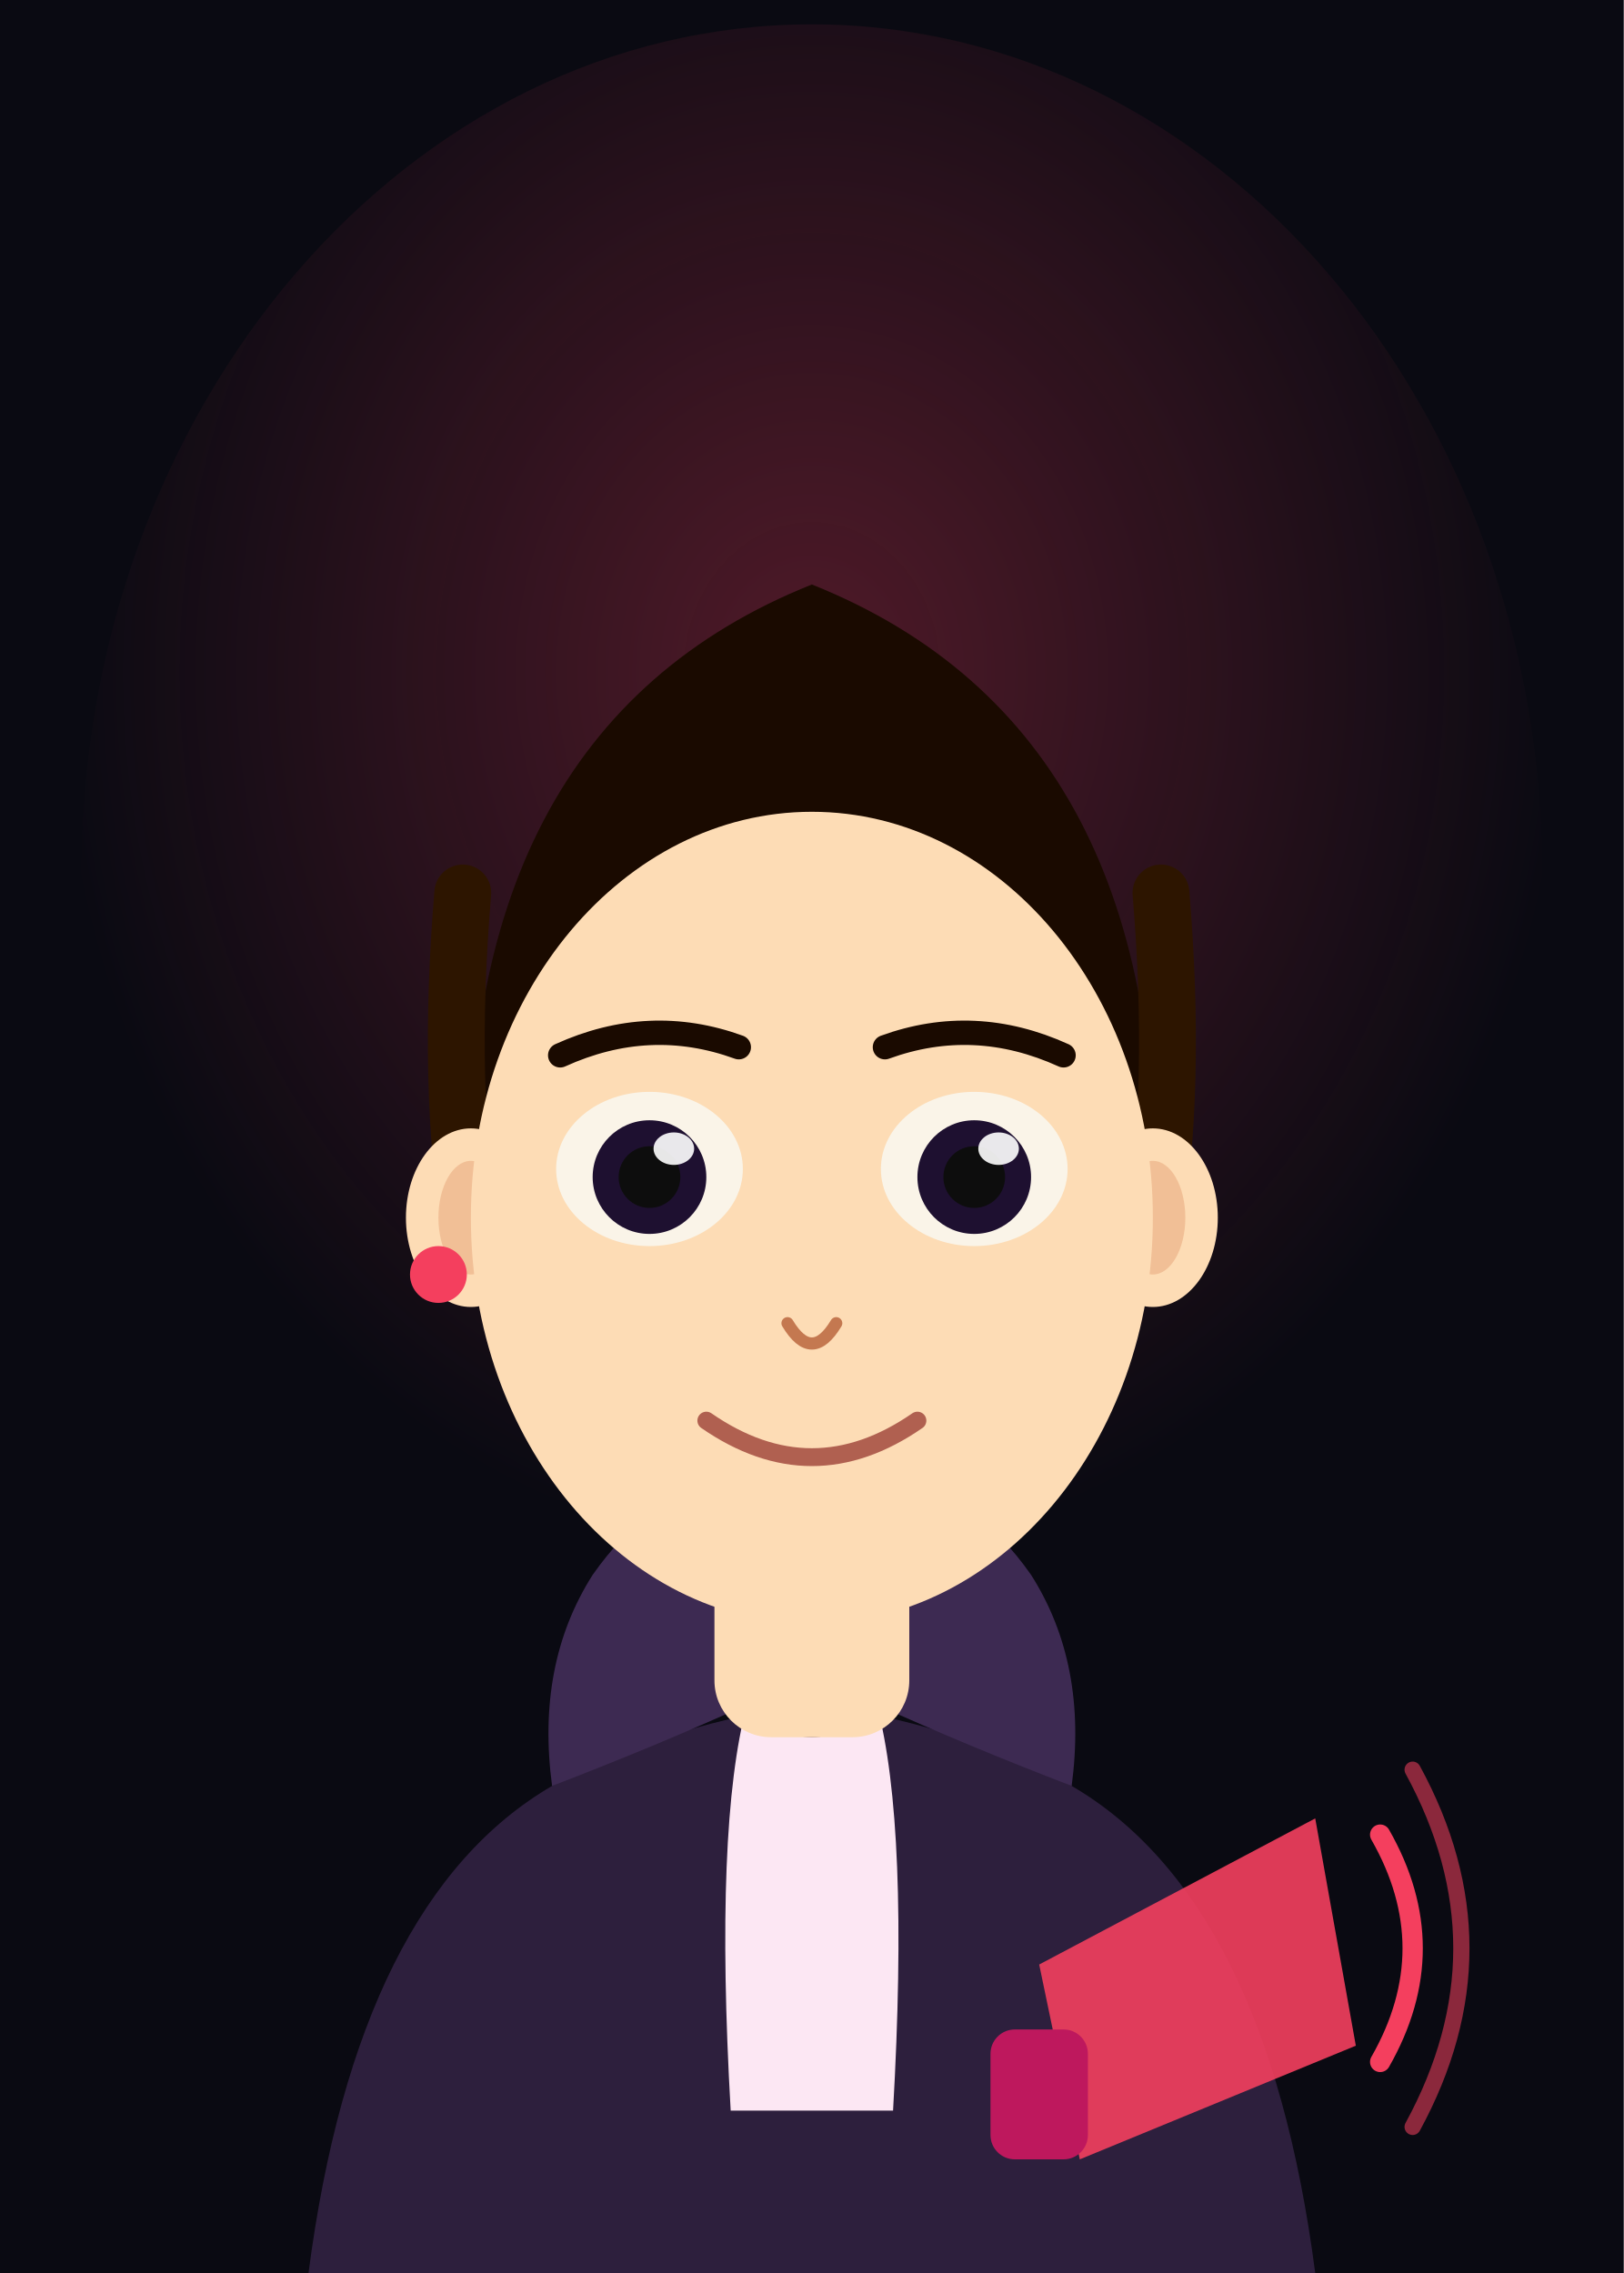
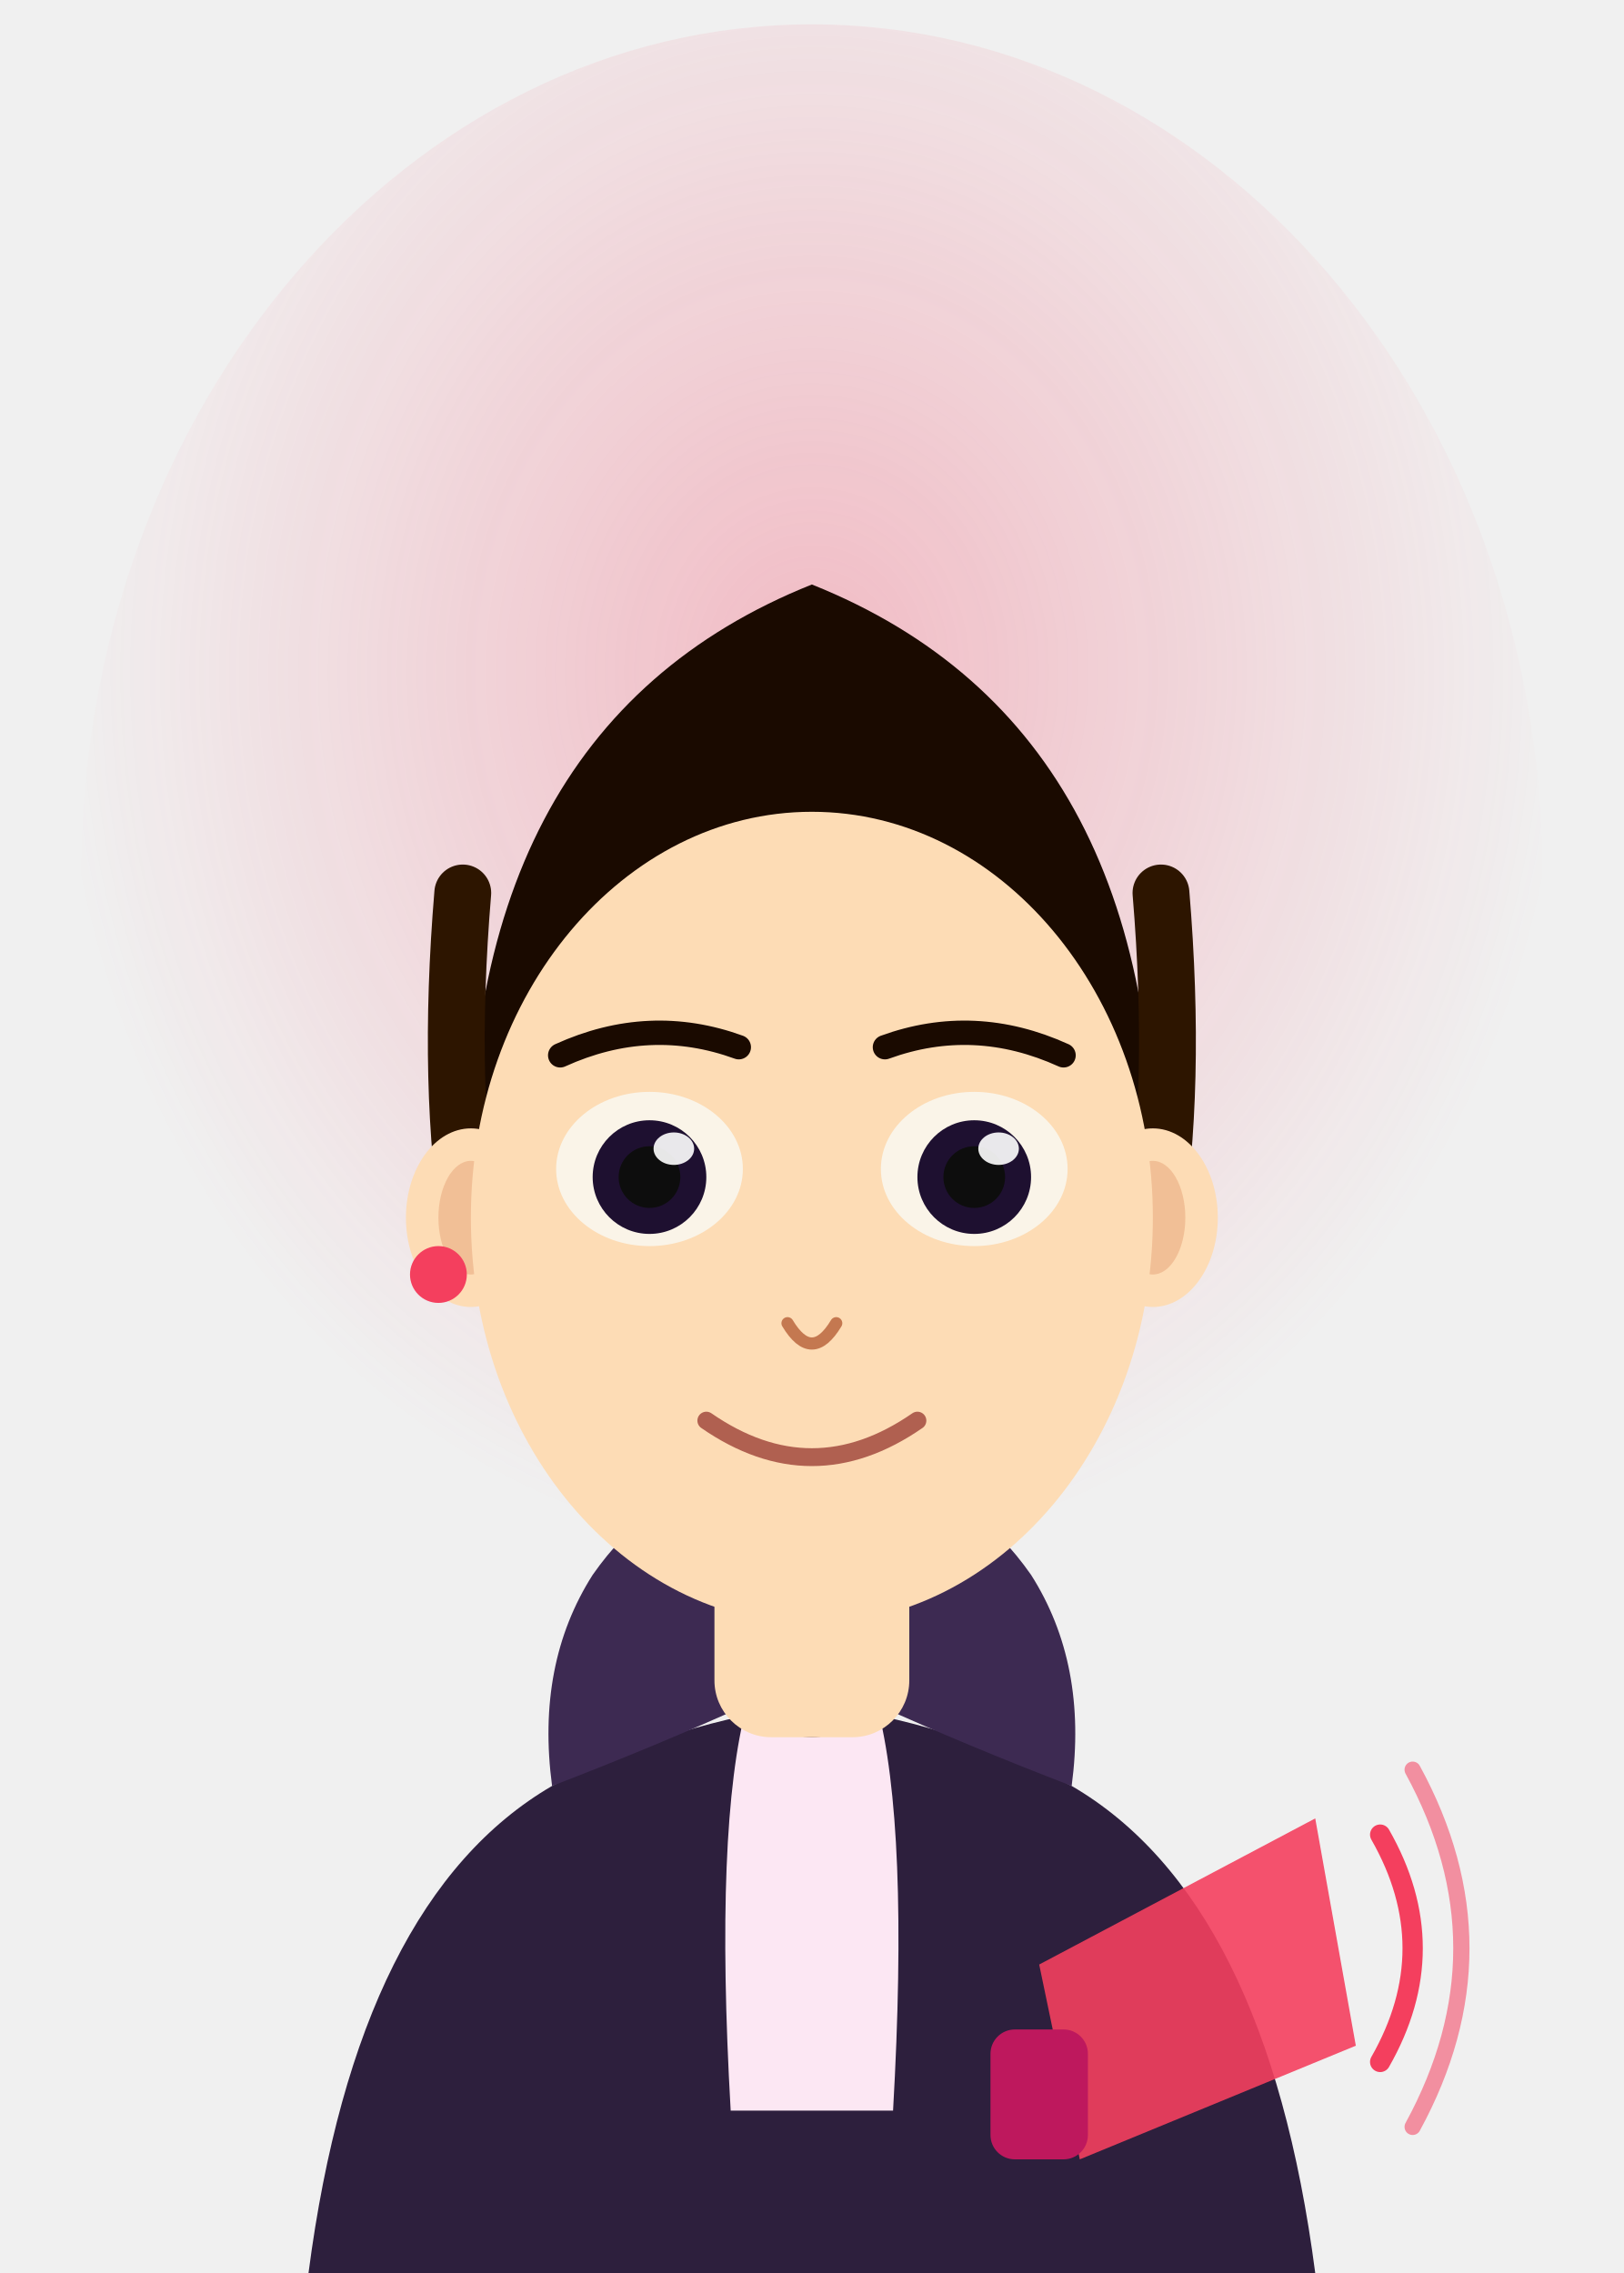
<svg xmlns="http://www.w3.org/2000/svg" viewBox="0 0 200 280">
  <defs>
    <radialGradient id="g" cx="50%" cy="38%" r="52%">
      <stop offset="0%" stop-color="#f43f5e" stop-opacity="0.3" />
      <stop offset="100%" stop-color="#f43f5e" stop-opacity="0" />
    </radialGradient>
  </defs>
-   <rect width="200" height="280" fill="#0a0a12" />
  <ellipse cx="100" cy="108" rx="90" ry="105" fill="url(#g)" />
  <path d="M38,280 Q44,234 68,220 Q83,212 100,210 Q117,212 132,220 Q156,234 162,280 Z" fill="#2d1f3d" />
  <path d="M68,220 Q66,205 73,194 Q80,184 90,182 L92,210 Q81,215 68,220 Z" fill="#3d2a52" />
  <path d="M132,220 Q134,205 127,194 Q120,184 110,182 L108,210 Q119,215 132,220 Z" fill="#3d2a52" />
  <path d="M92,210 Q88,225 90,260 L110,260 Q112,225 108,210 Q100,218 92,210 Z" fill="#fce7f3" />
  <path d="M128,242 L162,224 L167,252 L133,266 Z" fill="#f43f5e" opacity="0.9" />
  <rect x="122" y="250" width="12" height="16" rx="3" fill="#be185d" />
  <path d="M170,226 Q178,240 170,254" stroke="#f43f5e" stroke-width="2.5" fill="none" stroke-linecap="round" />
  <path d="M174,218 Q186,240 174,262" stroke="#f43f5e" stroke-width="2" fill="none" stroke-linecap="round" opacity="0.55" />
  <rect x="88" y="188" width="24" height="26" rx="7" fill="#FDDCB5" />
  <path d="M58,152 Q55,90 100,72 Q145,90 142,152 Q134,118 100,114 Q66,118 58,152 Z" fill="#1a0a00" />
  <path d="M58,152 Q55,134 57,110" stroke="#2d1500" stroke-width="7" fill="none" stroke-linecap="round" />
  <path d="M142,152 Q145,134 143,110" stroke="#2d1500" stroke-width="7" fill="none" stroke-linecap="round" />
  <ellipse cx="58" cy="150" rx="8" ry="11" fill="#FDDCB5" />
  <ellipse cx="142" cy="150" rx="8" ry="11" fill="#FDDCB5" />
  <ellipse cx="58" cy="150" rx="4" ry="7" fill="#e8a87c" opacity="0.55" />
  <ellipse cx="142" cy="150" rx="4" ry="7" fill="#e8a87c" opacity="0.55" />
  <circle cx="54" cy="157" r="3.5" fill="#f43f5e" />
  <ellipse cx="100" cy="150" rx="42" ry="50" fill="#FDDCB5" />
  <ellipse cx="80" cy="144" rx="11.5" ry="9.5" fill="#faf4e8" />
  <ellipse cx="80" cy="145" rx="7" ry="7" fill="#1e1030" />
  <ellipse cx="80" cy="145" rx="3.8" ry="3.8" fill="#0d0d0d" />
  <ellipse cx="83" cy="141.5" rx="2.5" ry="2" fill="white" opacity="0.9" />
  <ellipse cx="120" cy="144" rx="11.5" ry="9.5" fill="#faf4e8" />
  <ellipse cx="120" cy="145" rx="7" ry="7" fill="#1e1030" />
  <ellipse cx="120" cy="145" rx="3.8" ry="3.8" fill="#0d0d0d" />
  <ellipse cx="123" cy="141.5" rx="2.5" ry="2" fill="white" opacity="0.9" />
  <path d="M69,130 Q80,125 91,129" stroke="#1a0a00" stroke-width="3" fill="none" stroke-linecap="round" />
  <path d="M109,129 Q120,125 131,130" stroke="#1a0a00" stroke-width="3" fill="none" stroke-linecap="round" />
  <path d="M97,163 Q100,168 103,163" stroke="#c47850" stroke-width="1.5" fill="none" stroke-linecap="round" />
  <path d="M87,175 Q100,184 113,175" stroke="#b06050" stroke-width="2.2" fill="none" stroke-linecap="round" />
</svg>
